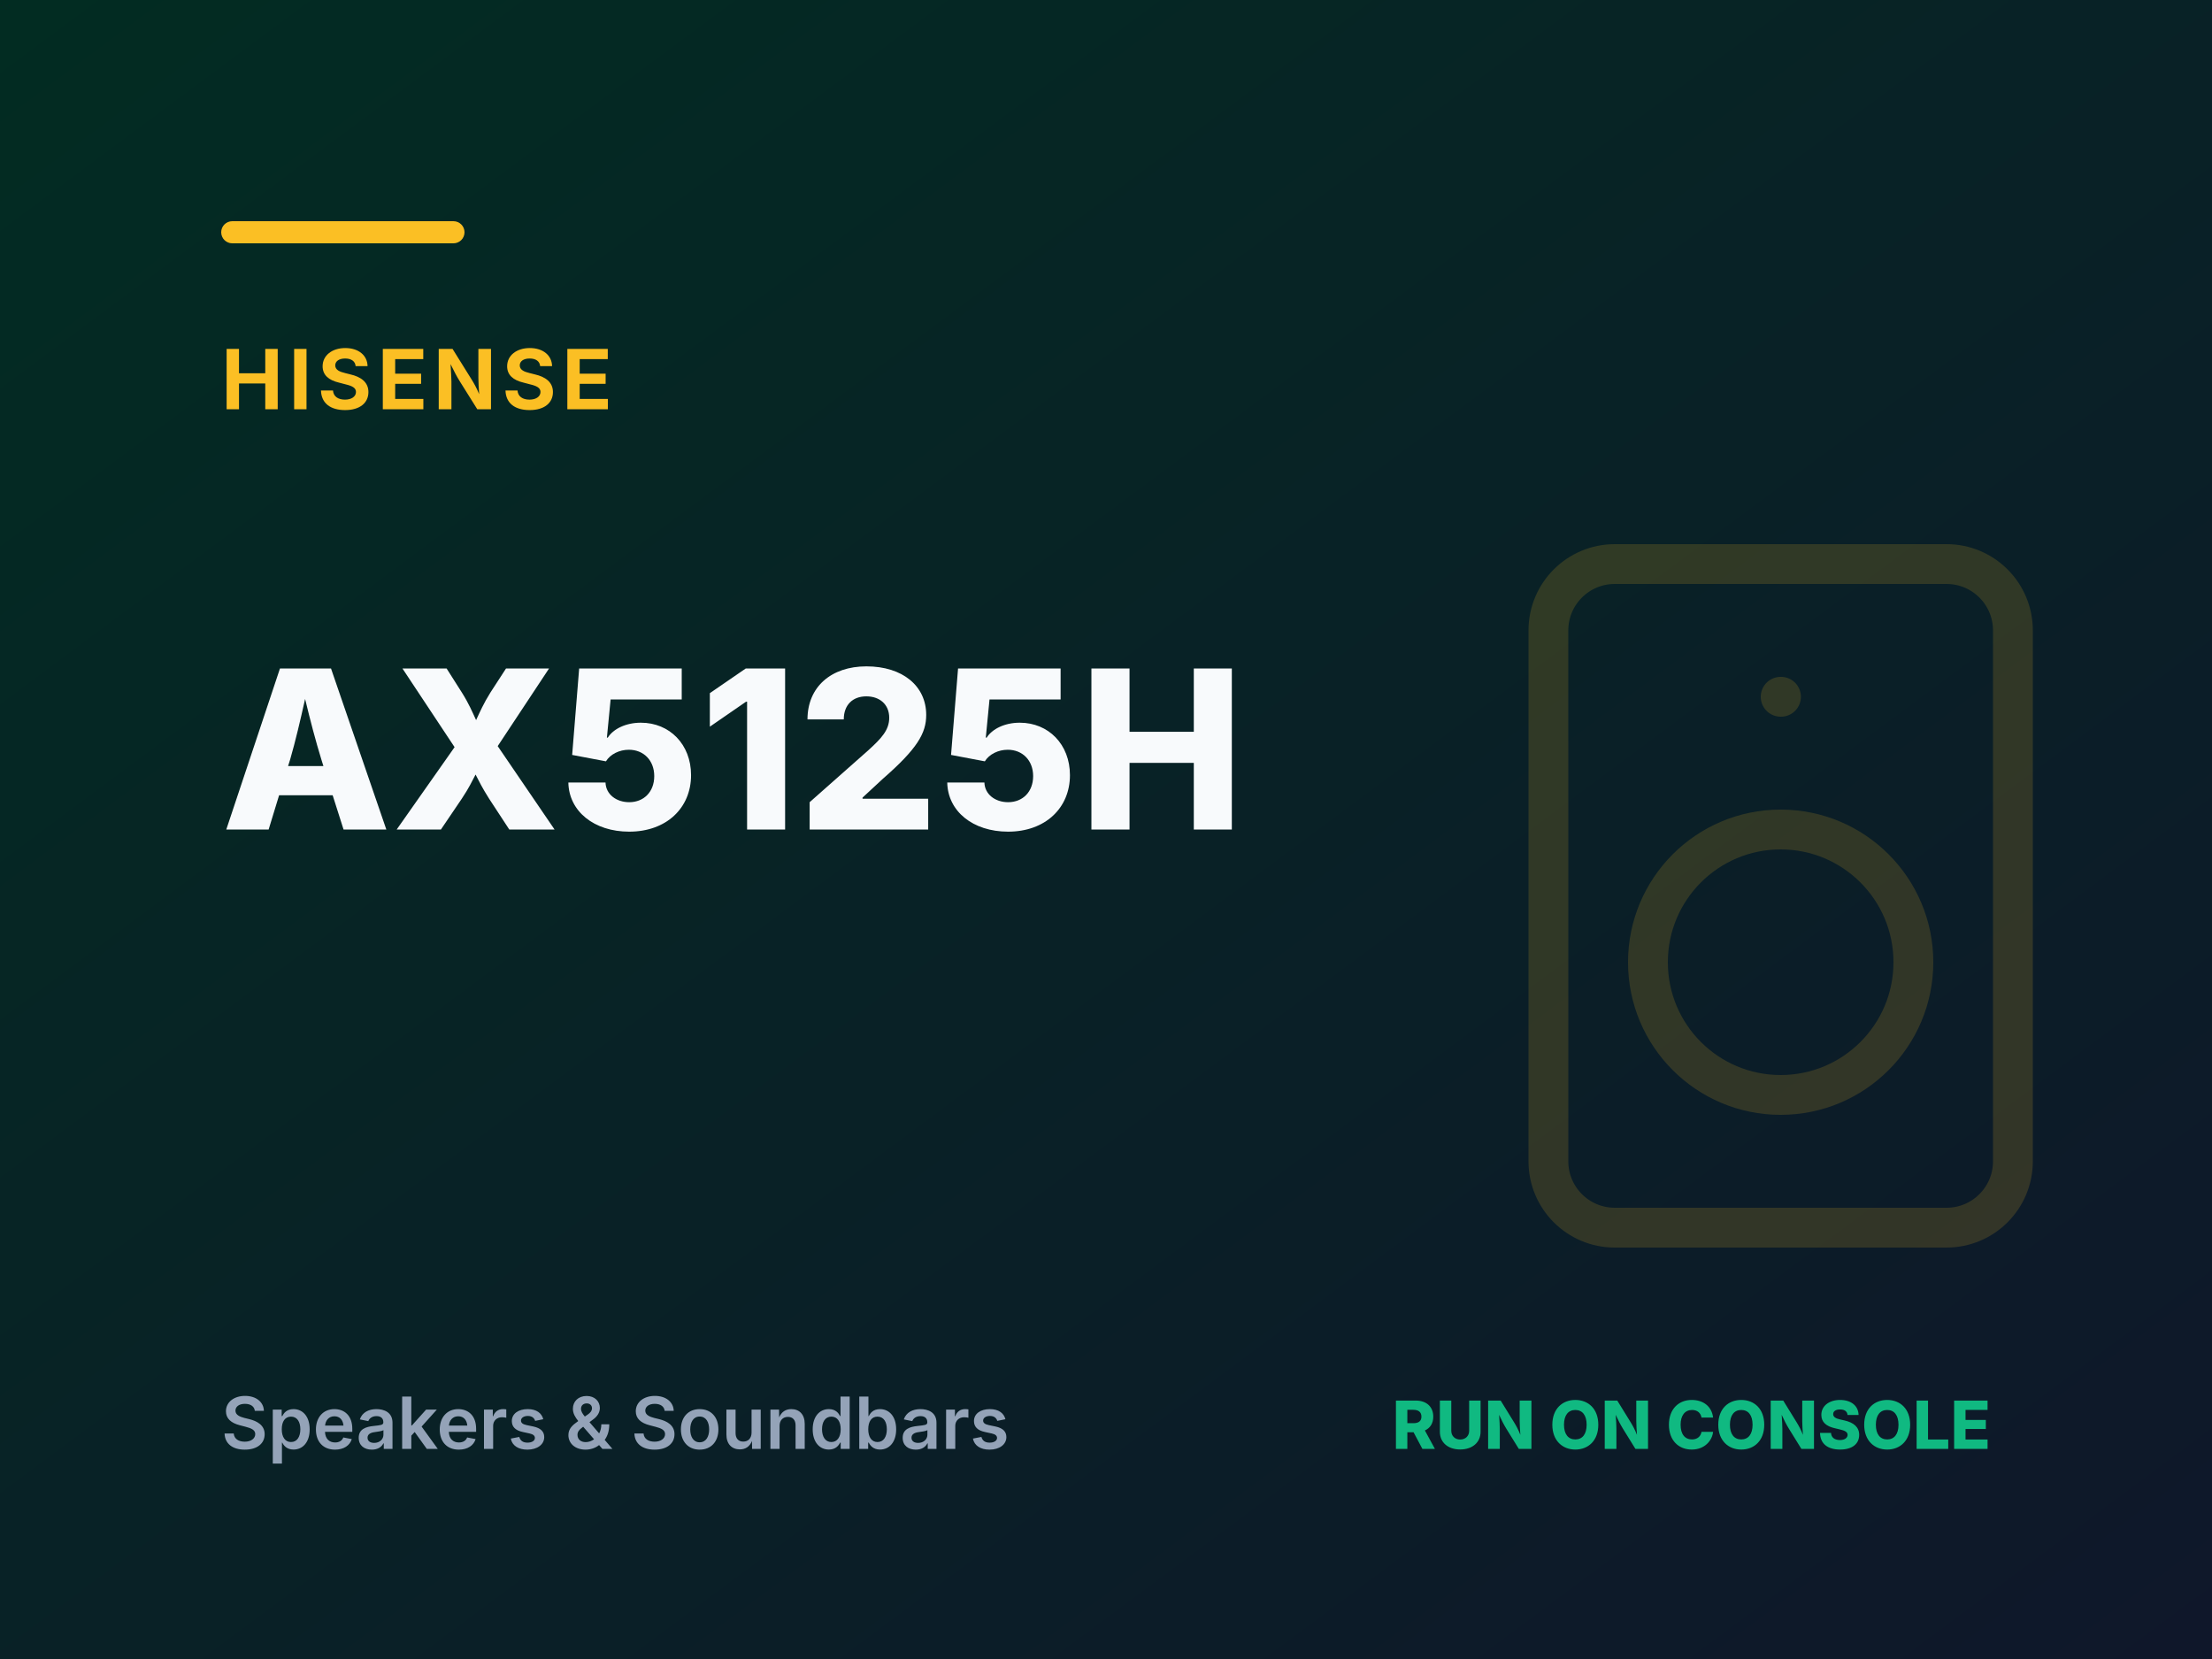
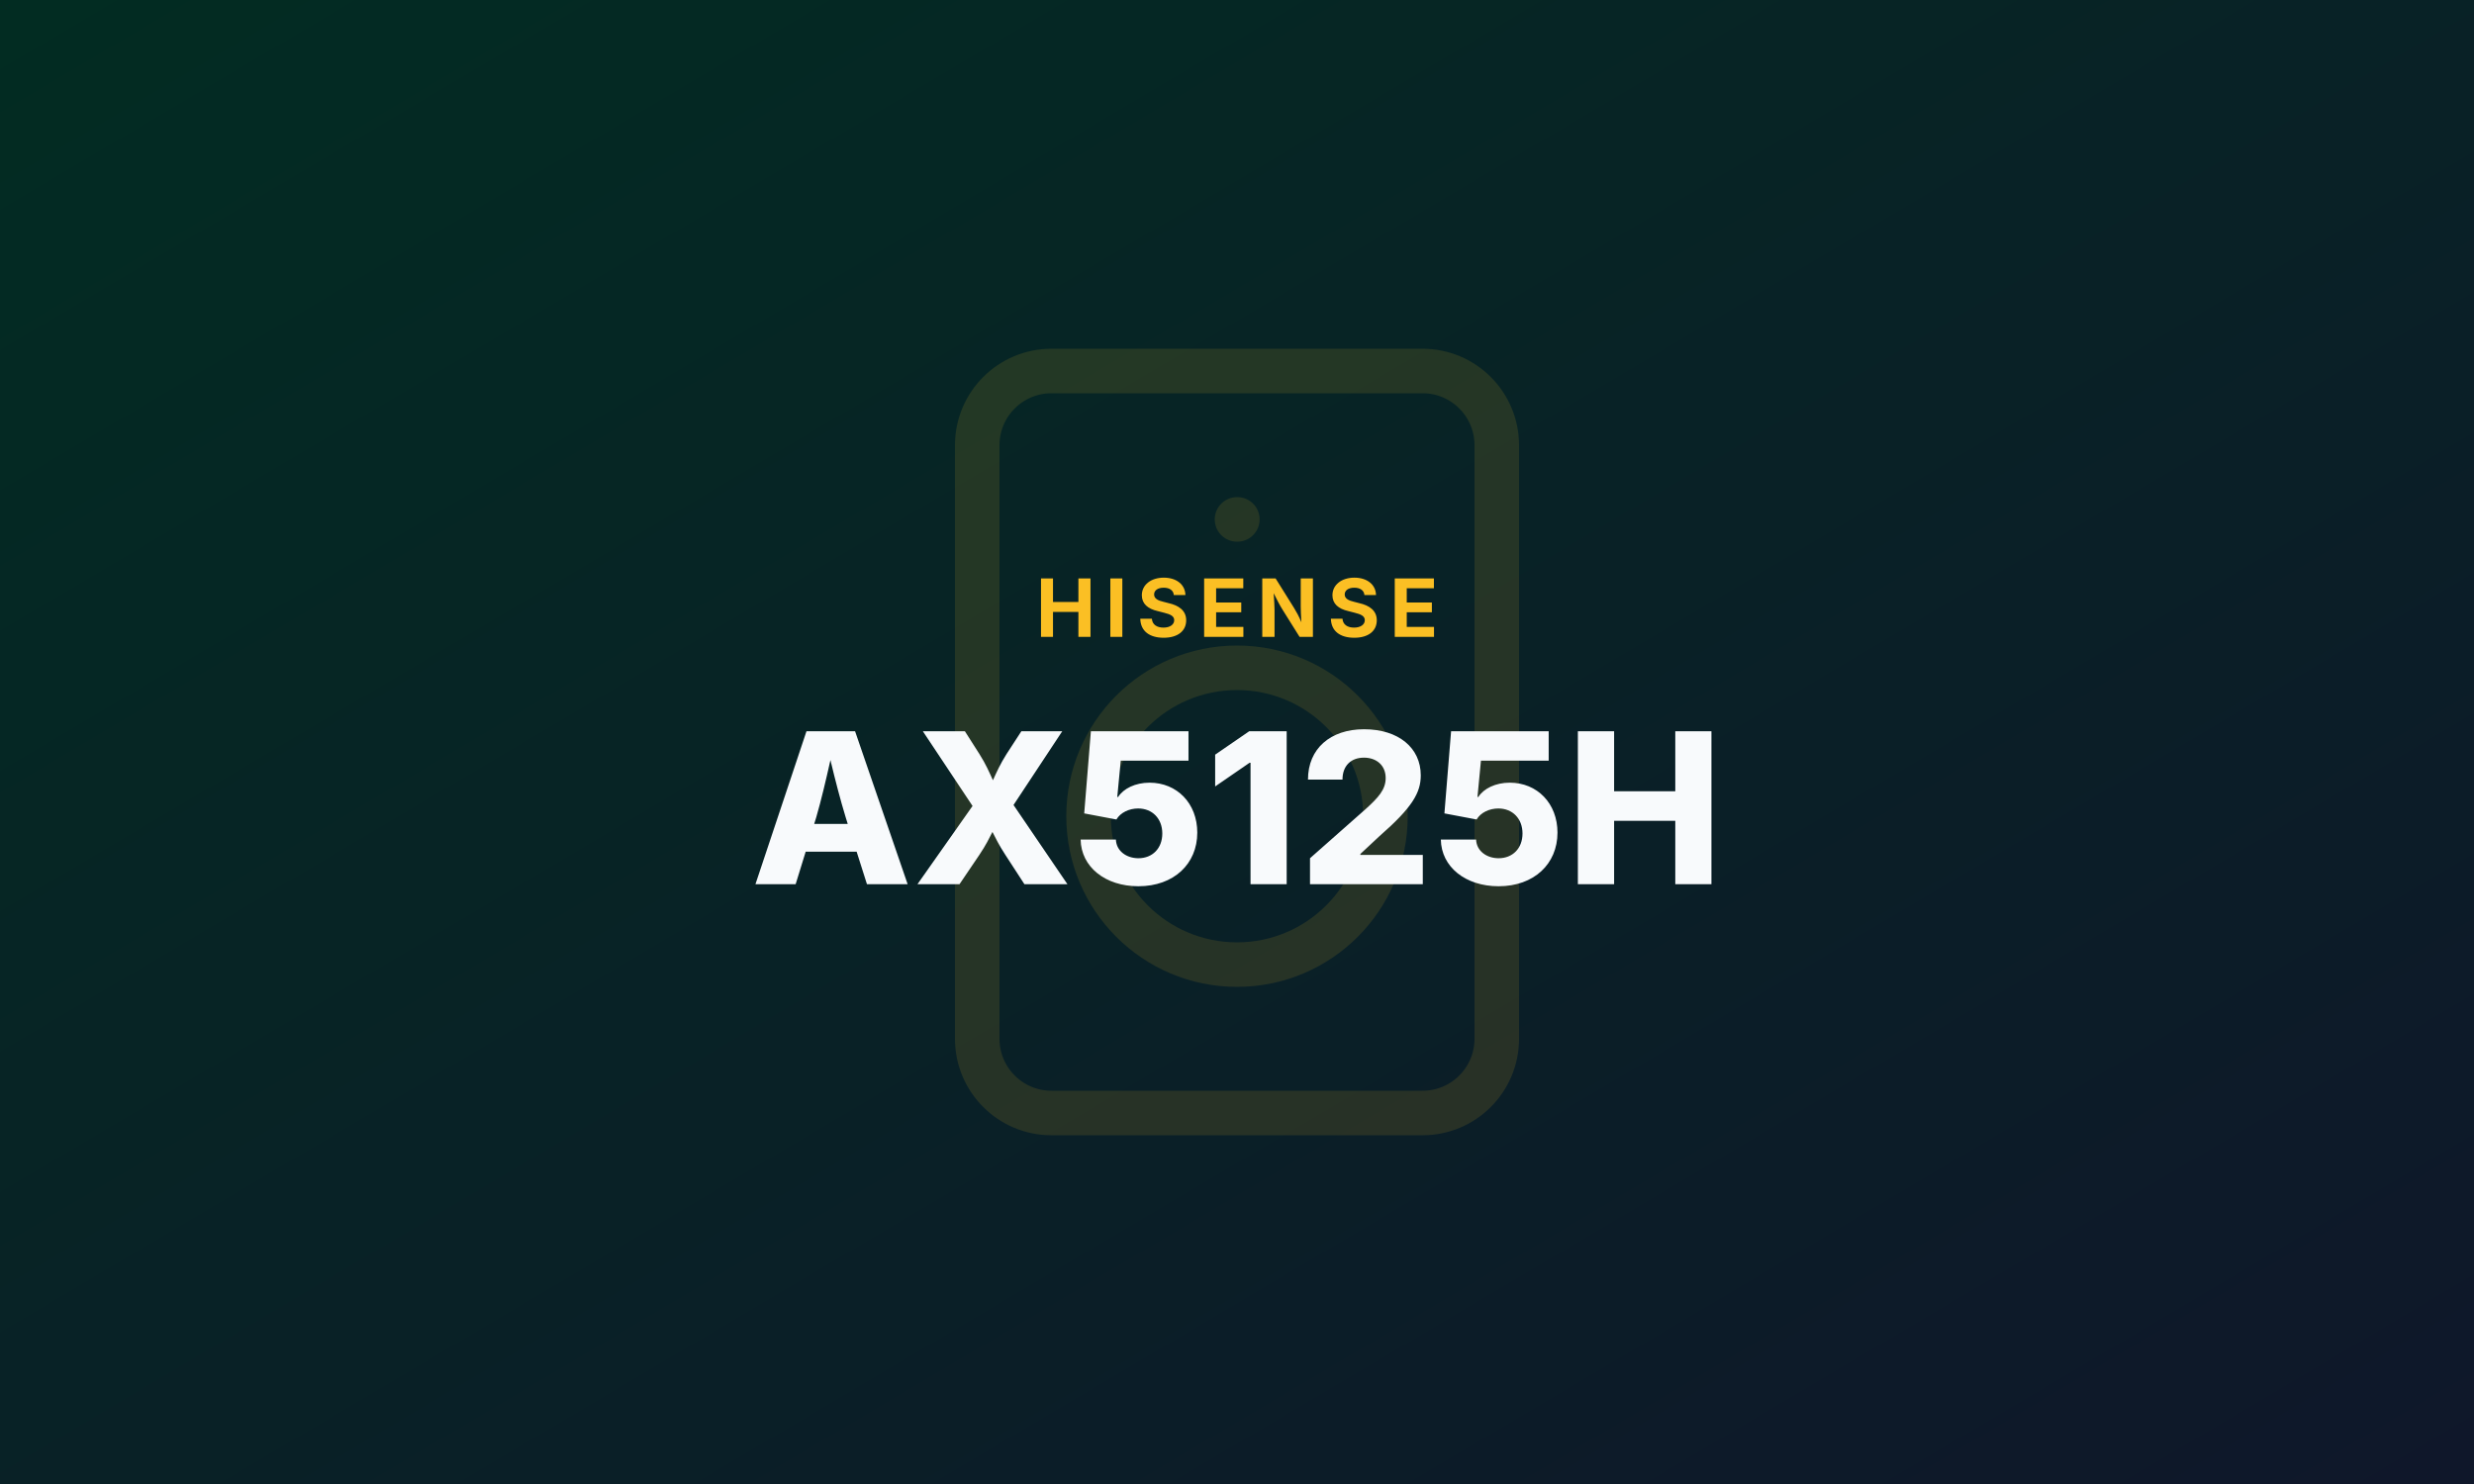
- <svg xmlns="http://www.w3.org/2000/svg" viewBox="0 0 400 300" width="400" height="300" role="img" aria-label="Hisense AX5125H">
+ <svg xmlns="http://www.w3.org/2000/svg" viewBox="0 0 400 240" width="400" height="240" role="img" aria-label="Hisense AX5125H">
  <defs>
    <linearGradient id="g" x1="0" y1="0" x2="1" y2="1">
      <stop offset="0" stop-color="#022c22" />
      <stop offset="1" stop-color="#0f172a" />
    </linearGradient>
  </defs>
-   <rect width="400" height="300" fill="url(#g)" />
-   <g transform="translate(250 90) scale(6)" fill="none" stroke="#fbbf24" stroke-opacity=".16" stroke-width="1.2" stroke-linecap="round" stroke-linejoin="round">
+   <rect width="400" height="240" fill="url(#g)" />
+   <g transform="translate(128 48) scale(6)" fill="none" stroke="#fbbf24" stroke-opacity=".12" stroke-width="1.2" stroke-linecap="round" stroke-linejoin="round">
    <rect x="5" y="2" width="14" height="20" rx="2" />
    <circle cx="12" cy="14" r="4" />
    <path d="M12 6h.01" />
  </g>
-   <rect x="40" y="40" width="44" height="4" rx="2" fill="#fbbf24" />
-   <text x="40" y="74" font-family="Inter,Segoe UI,Arial,sans-serif" font-size="15" font-weight="700" fill="#fbbf24" letter-spacing="1">HISENSE</text>
-   <text font-family="Outfit,Inter,Segoe UI,Arial,sans-serif" font-size="40" font-weight="800" fill="#f8fafc">
-     <tspan x="40" y="150">AX5125H</tspan>
+   <text x="200" y="103" text-anchor="middle" font-family="Inter,Segoe UI,Arial,sans-serif" font-size="13" font-weight="700" fill="#fbbf24" letter-spacing="1.5">HISENSE</text>
+   <text text-anchor="middle" font-family="Outfit,Inter,Segoe UI,Arial,sans-serif" font-size="34" font-weight="800" fill="#f8fafc">
+     <tspan x="200" y="143">AX5125H</tspan>
  </text>
-   <text x="40" y="262" font-family="Inter,Segoe UI,Arial,sans-serif" font-size="13" font-weight="600" fill="#94a3b8">Speakers &amp; Soundbars</text>
-   <text x="360" y="262" text-anchor="end" font-family="Inter,Segoe UI,Arial,sans-serif" font-size="12" font-weight="800" fill="#10b981">RUN ON CONSOLE</text>
</svg>
